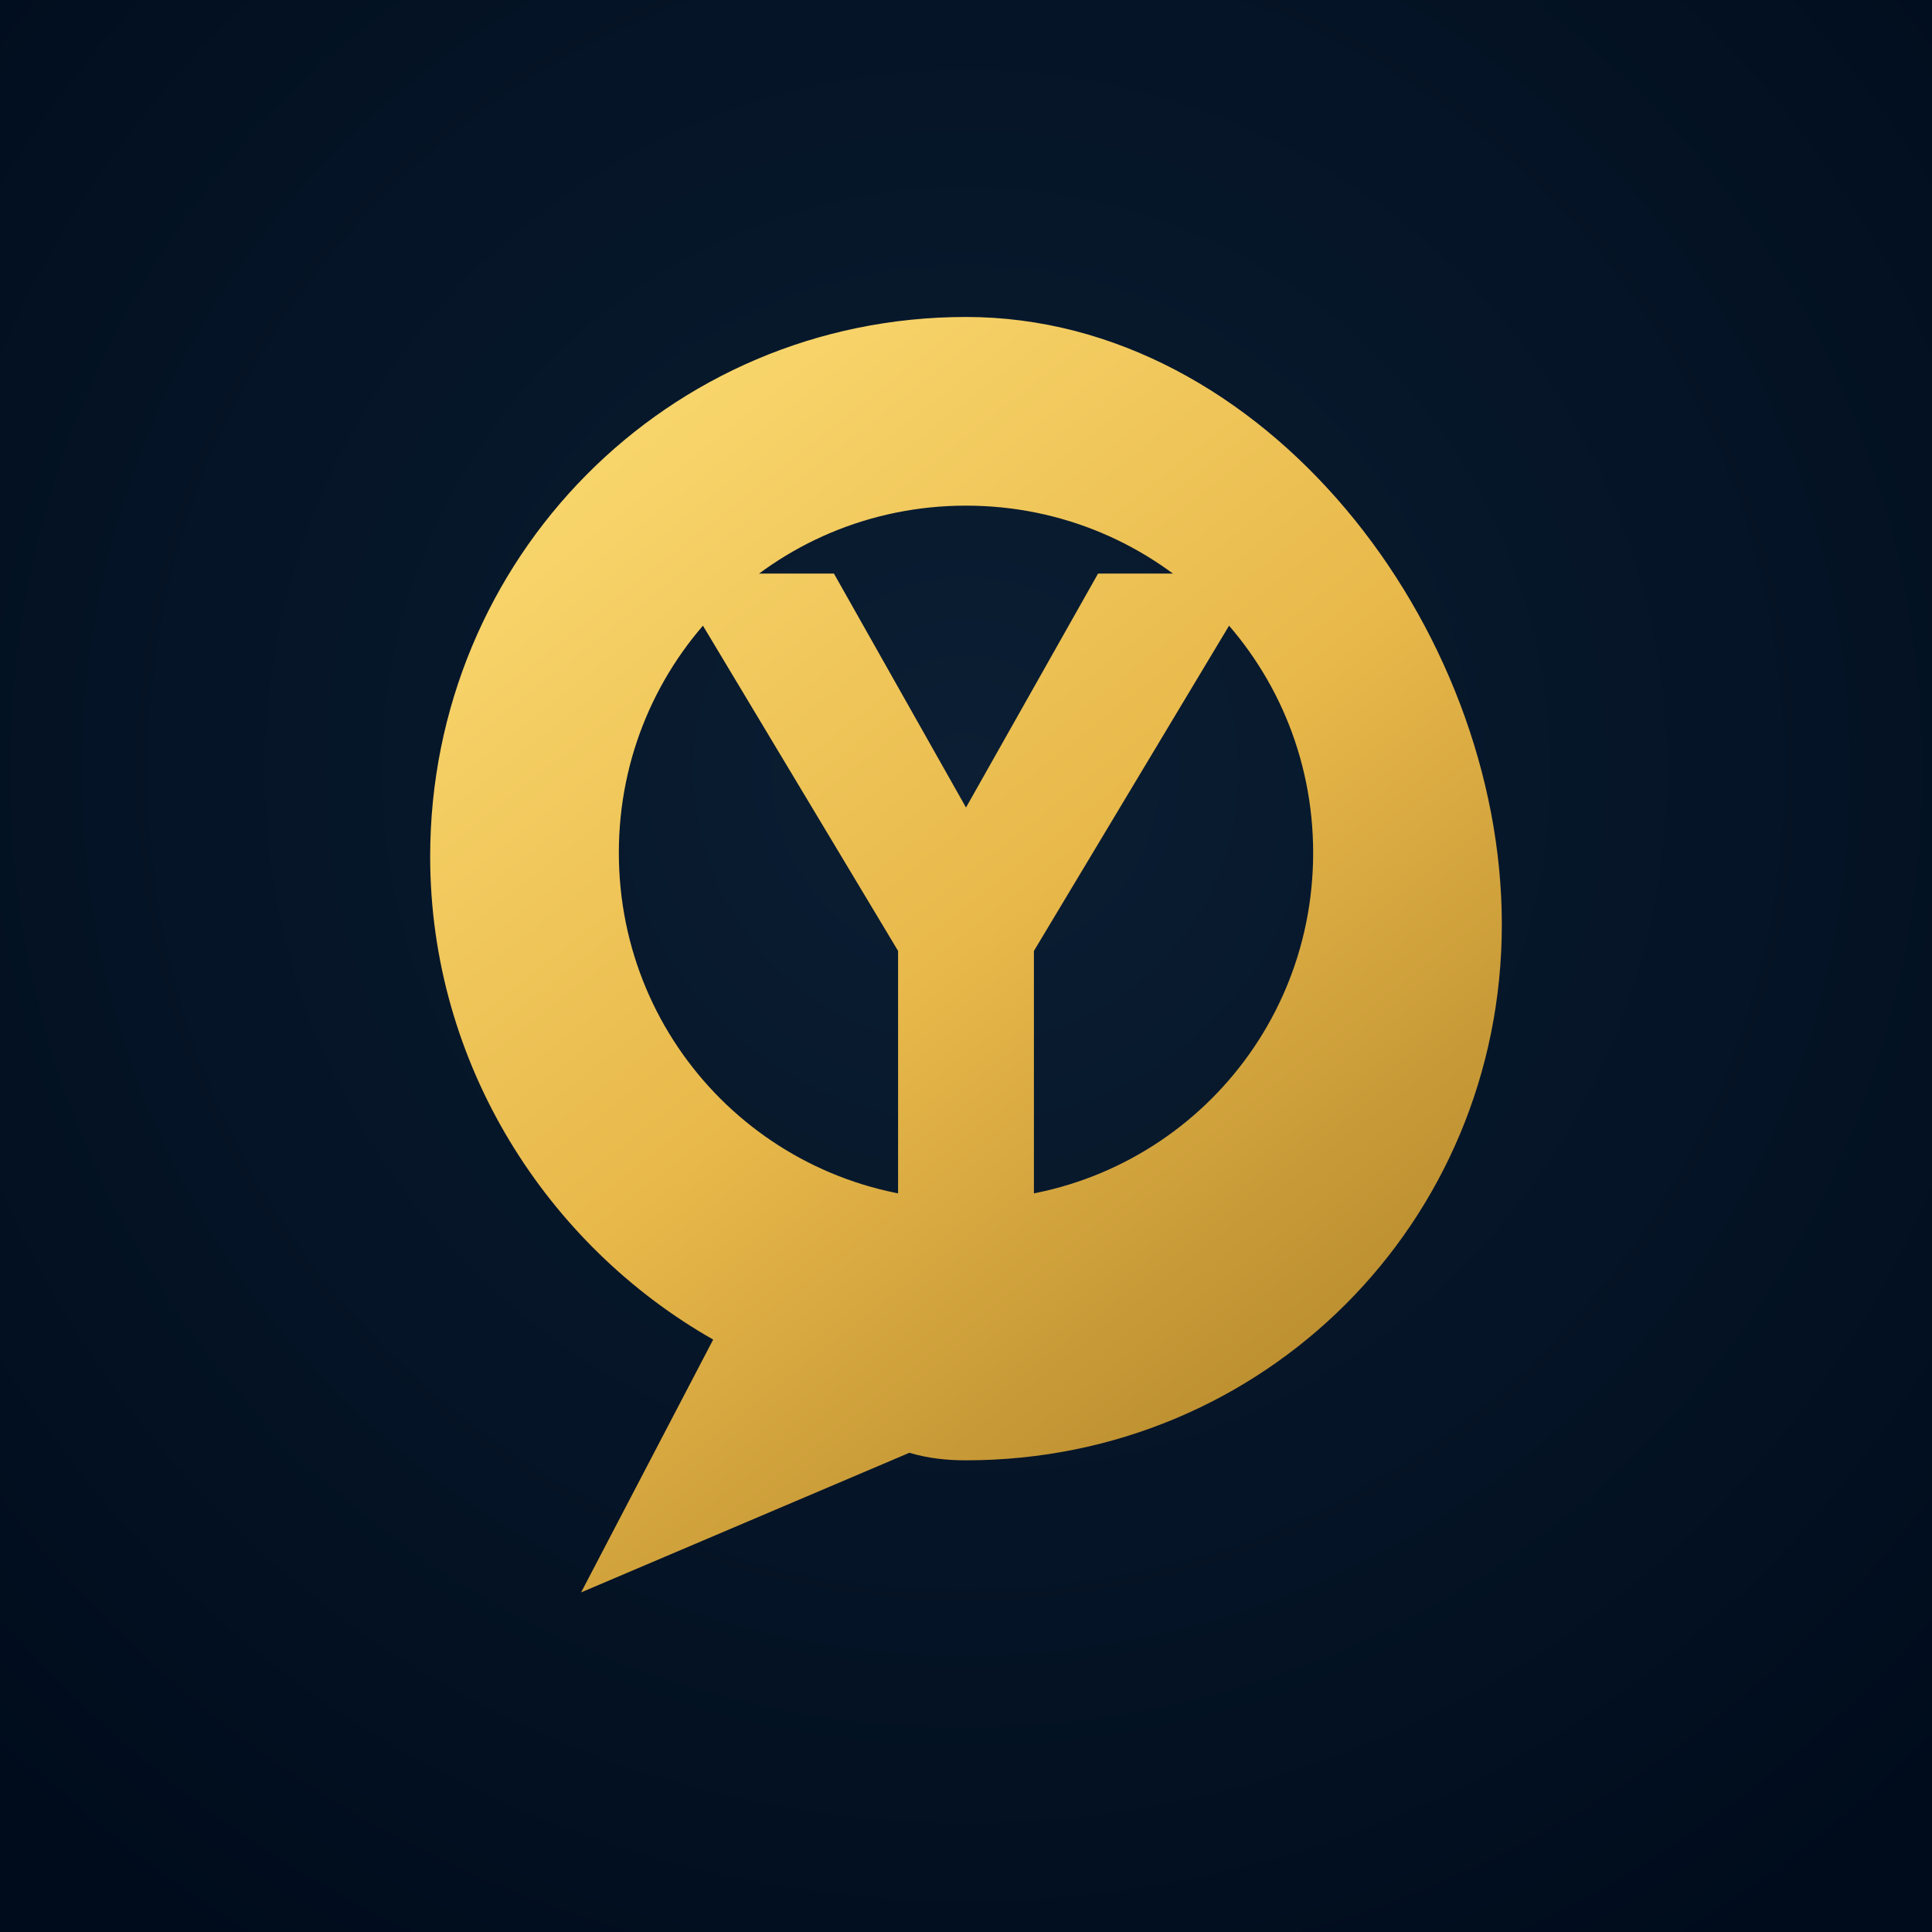
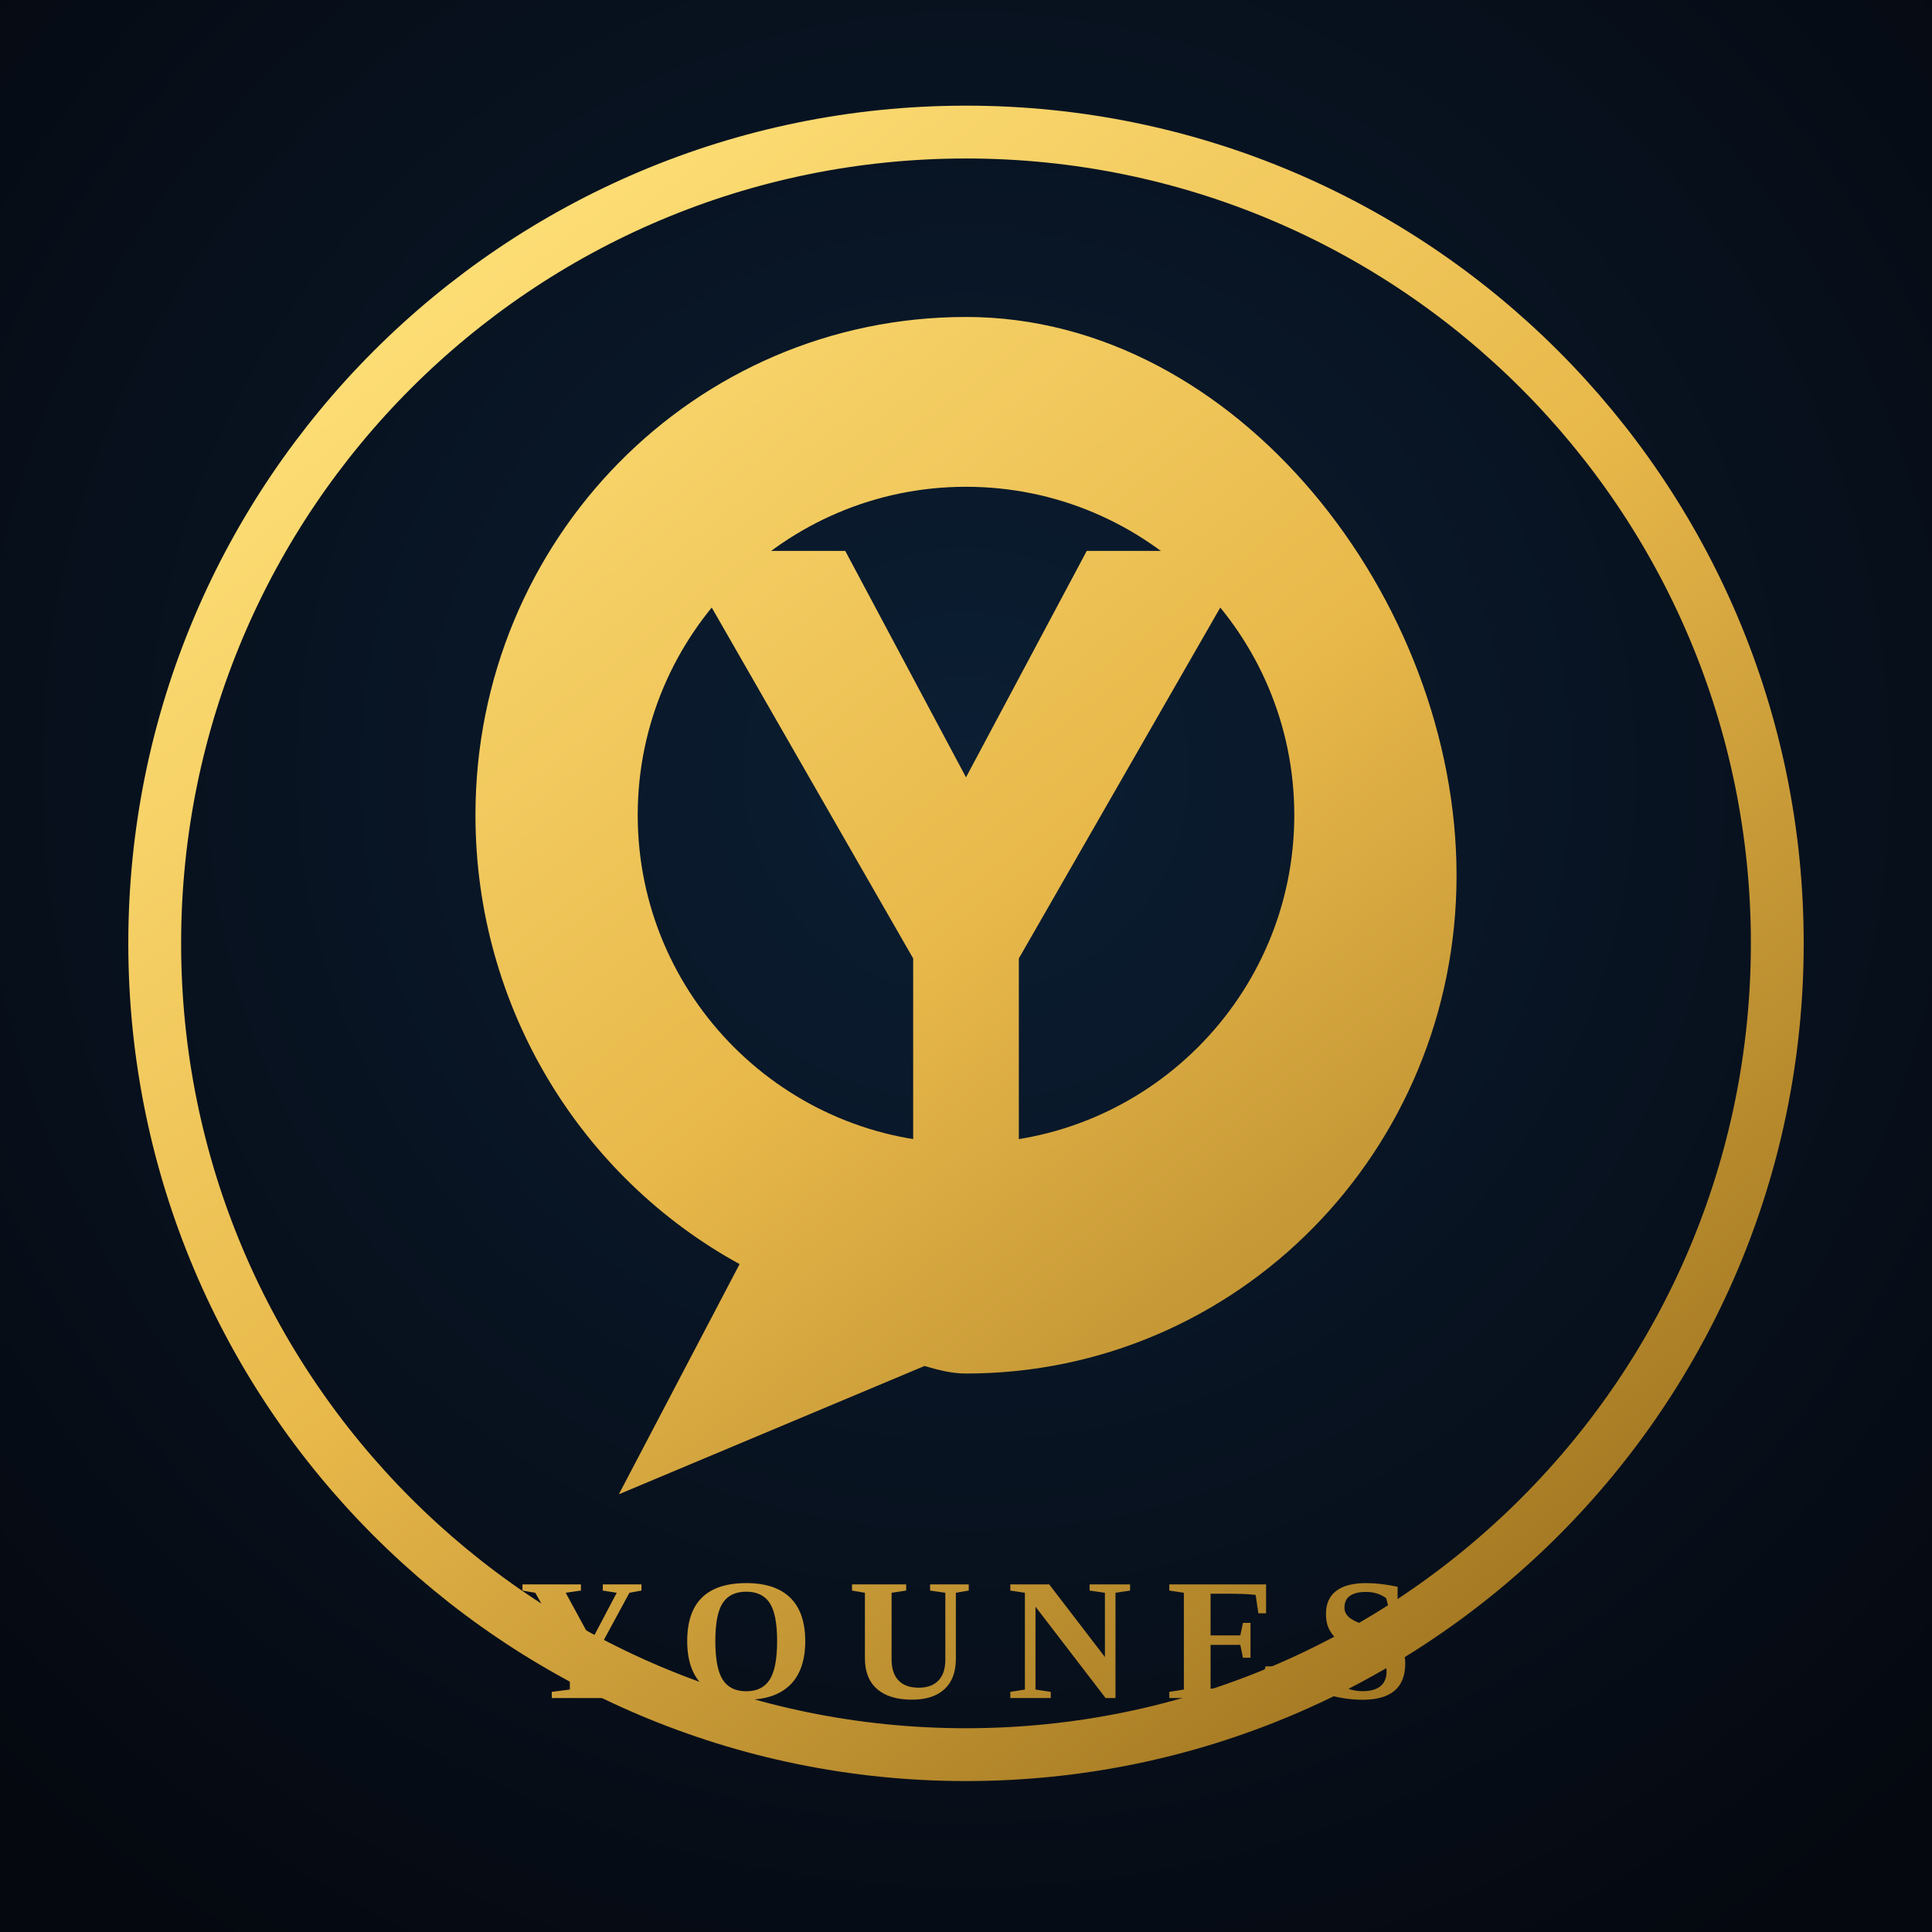
<svg xmlns="http://www.w3.org/2000/svg" width="1024" height="1024" viewBox="0 0 1024 1024" fill="none">
  <defs>
    <radialGradient id="bg" cx="50%" cy="40%" r="72%">
      <stop offset="0%" stop-color="#0B1E33" />
-       <stop offset="100%" stop-color="#000C1C" />
+       <stop offset="100%" stop-color="#05080F" />
    </radialGradient>
-     <linearGradient id="gold" x1="220" y1="140" x2="820" y2="900" gradientUnits="userSpaceOnUse">
+     <linearGradient id="gold" x1="200" y1="110" x2="830" y2="920" gradientUnits="userSpaceOnUse">
      <stop stop-color="#FFE27A" />
      <stop offset="0.48" stop-color="#E8B84A" />
      <stop offset="1" stop-color="#9A6F1C" />
    </linearGradient>
  </defs>
  <rect width="1024" height="1024" fill="url(#bg)" />
-   <path fill="url(#gold)" fill-rule="evenodd" d="M512 168C354 168 228 296 228 454C228 564 290 660 378 710L308 844L482 770C492 773 502 774 512 774C670 774 796 648 796 490C796 332 670 168 512 168ZM512 268C614 268 696 350 696 452C696 554 614 636 512 636C410 636 328 554 328 452C328 350 410 268 512 268Z" />
-   <path fill="url(#gold)" d="M356 304H442L512 428L582 304H668L548 504V668H476V504Z" />
+   <circle cx="512" cy="500" r="430" fill="none" stroke="url(#gold)" stroke-width="28" />
+   <path fill="url(#gold)" fill-rule="evenodd" d="M512 168C368 168 252 286 252 432C252 534 308 624 392 670L328 792L490 724C497 726 504 728 512 728C656 728 772 610 772 464C772 318 656 168 512 168ZM512 258C608 258 686 336 686 432C686 528 608 606 512 606C416 606 338 528 338 432C338 336 416 258 512 258Z" />
+   <path fill="url(#gold)" d="M360 292H448L512 412L576 292H664L540 508V668H484V508Z" />
+   <text x="512" y="900" text-anchor="middle" fill="url(#gold)" font-family="Times New Roman, Cinzel, Georgia, serif" font-size="92" font-weight="600" letter-spacing="18">YOUNES</text>
</svg>
